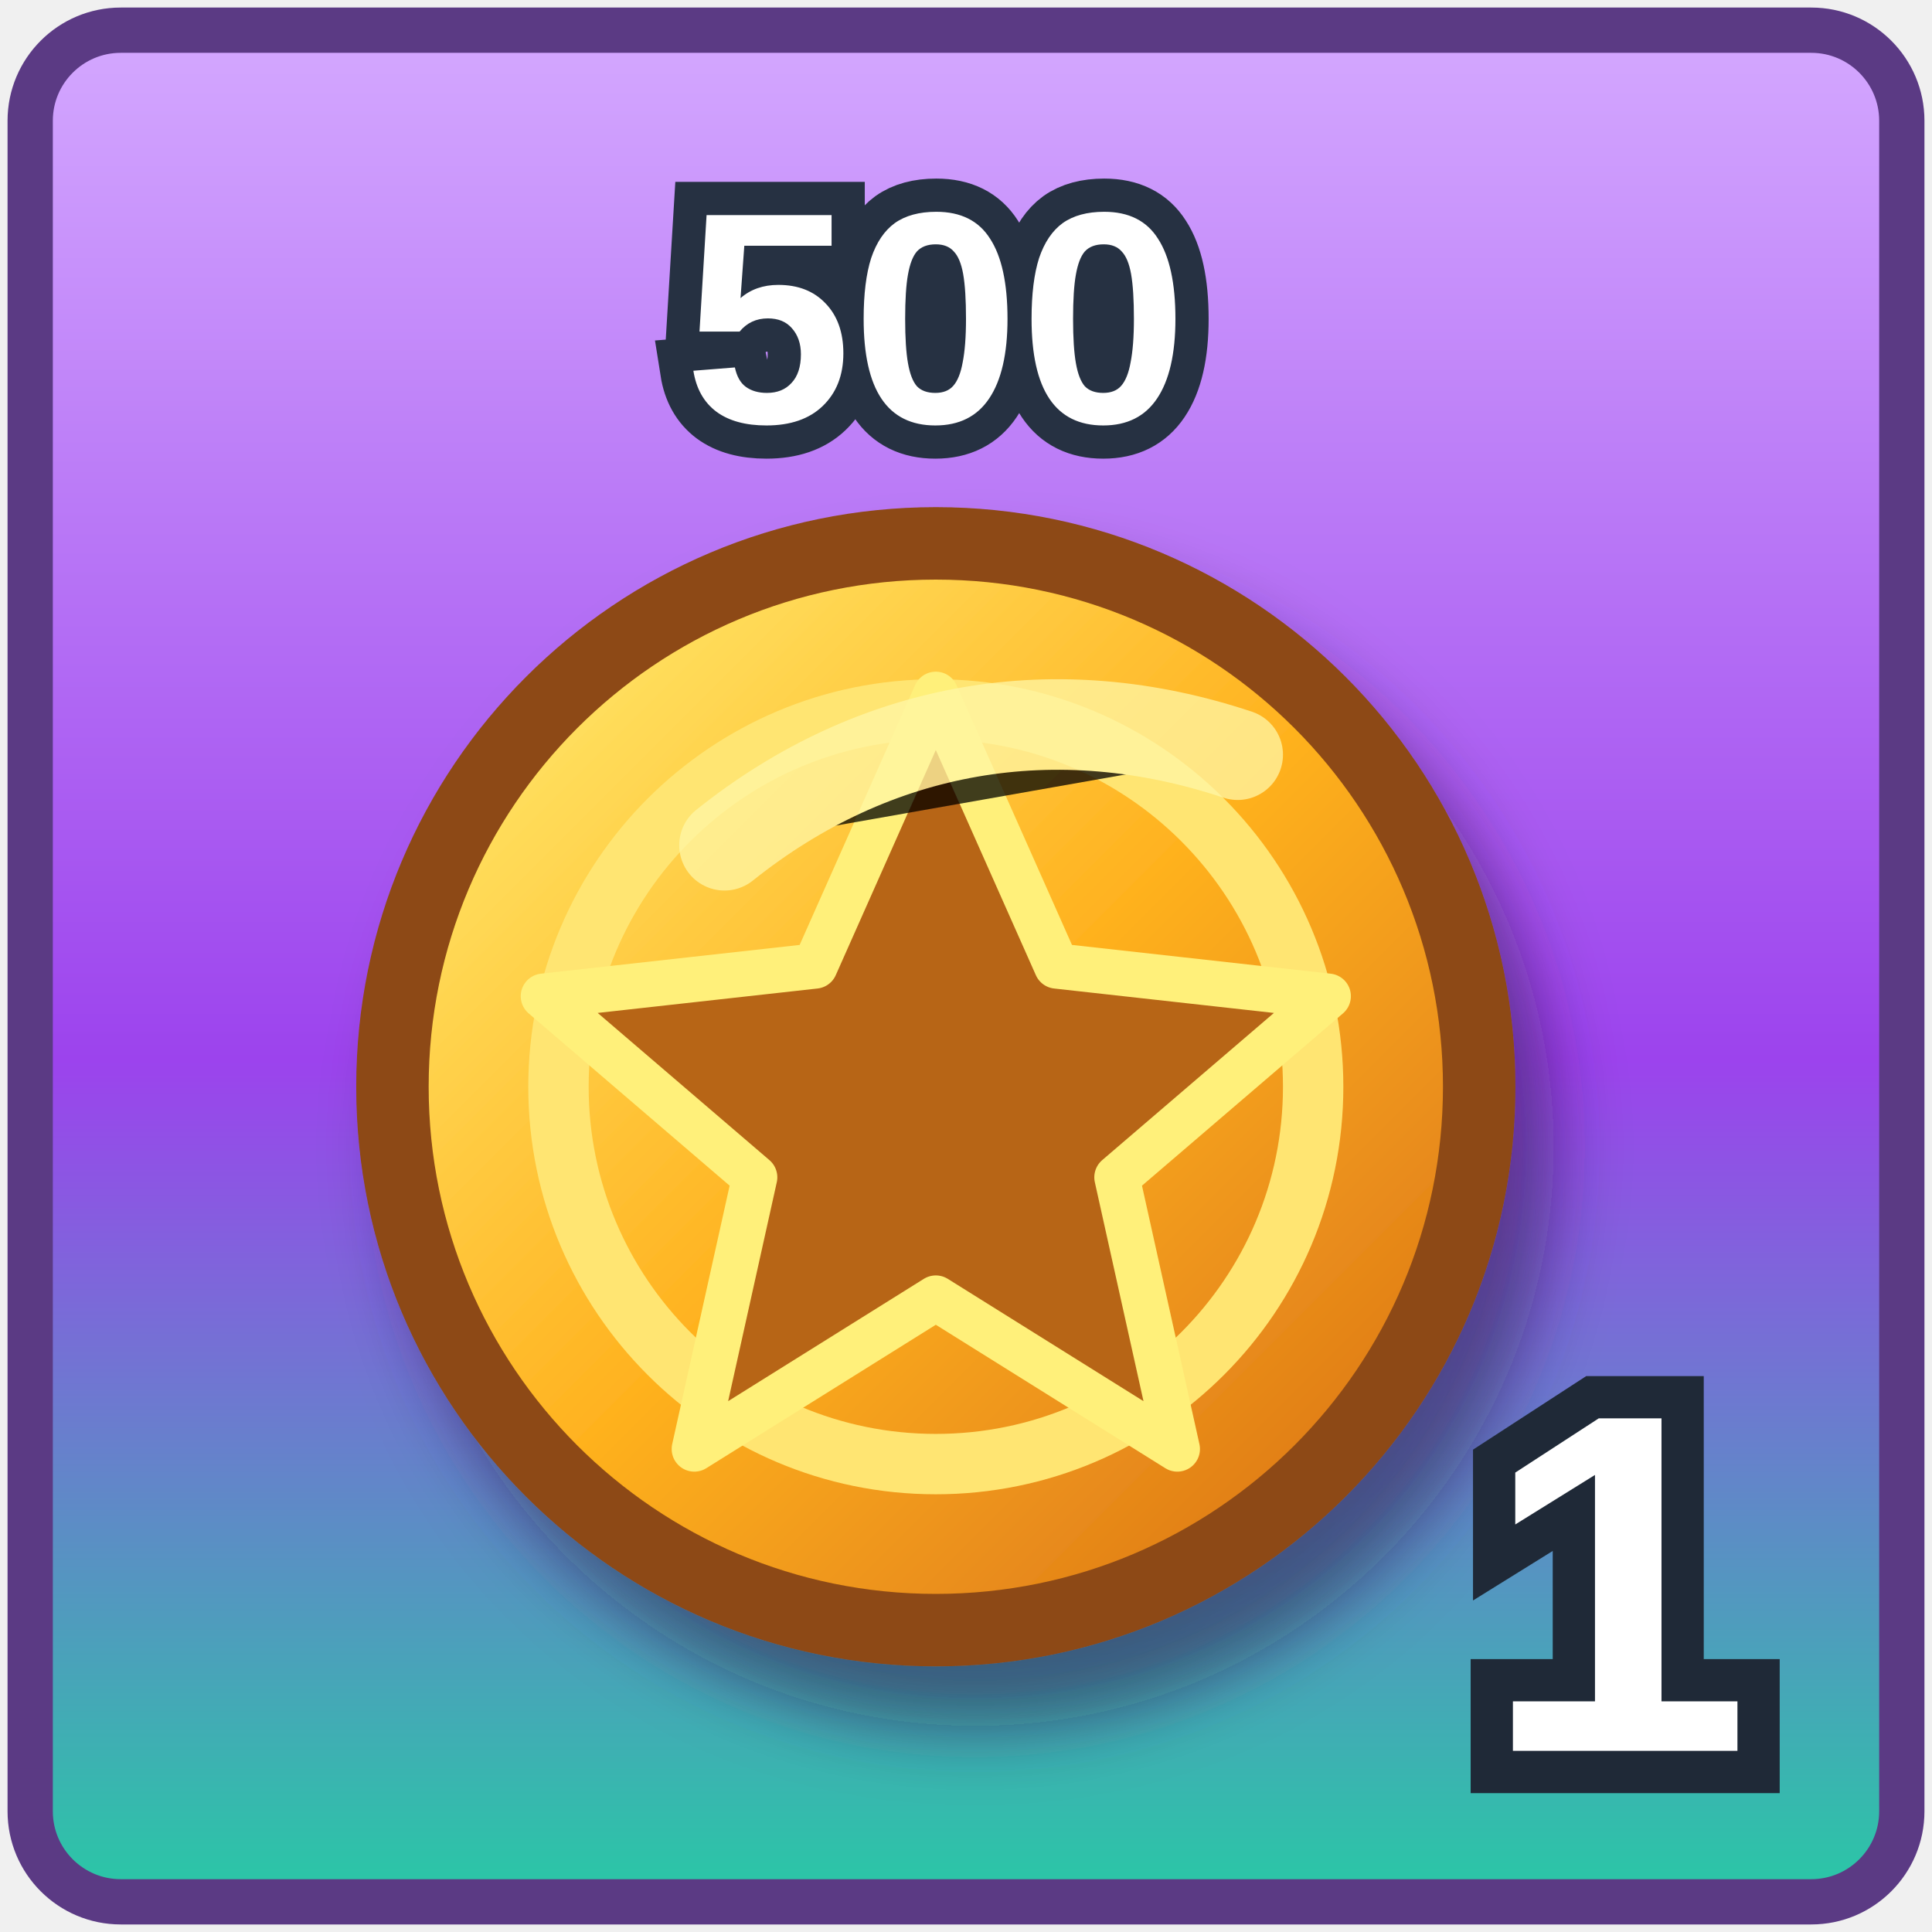
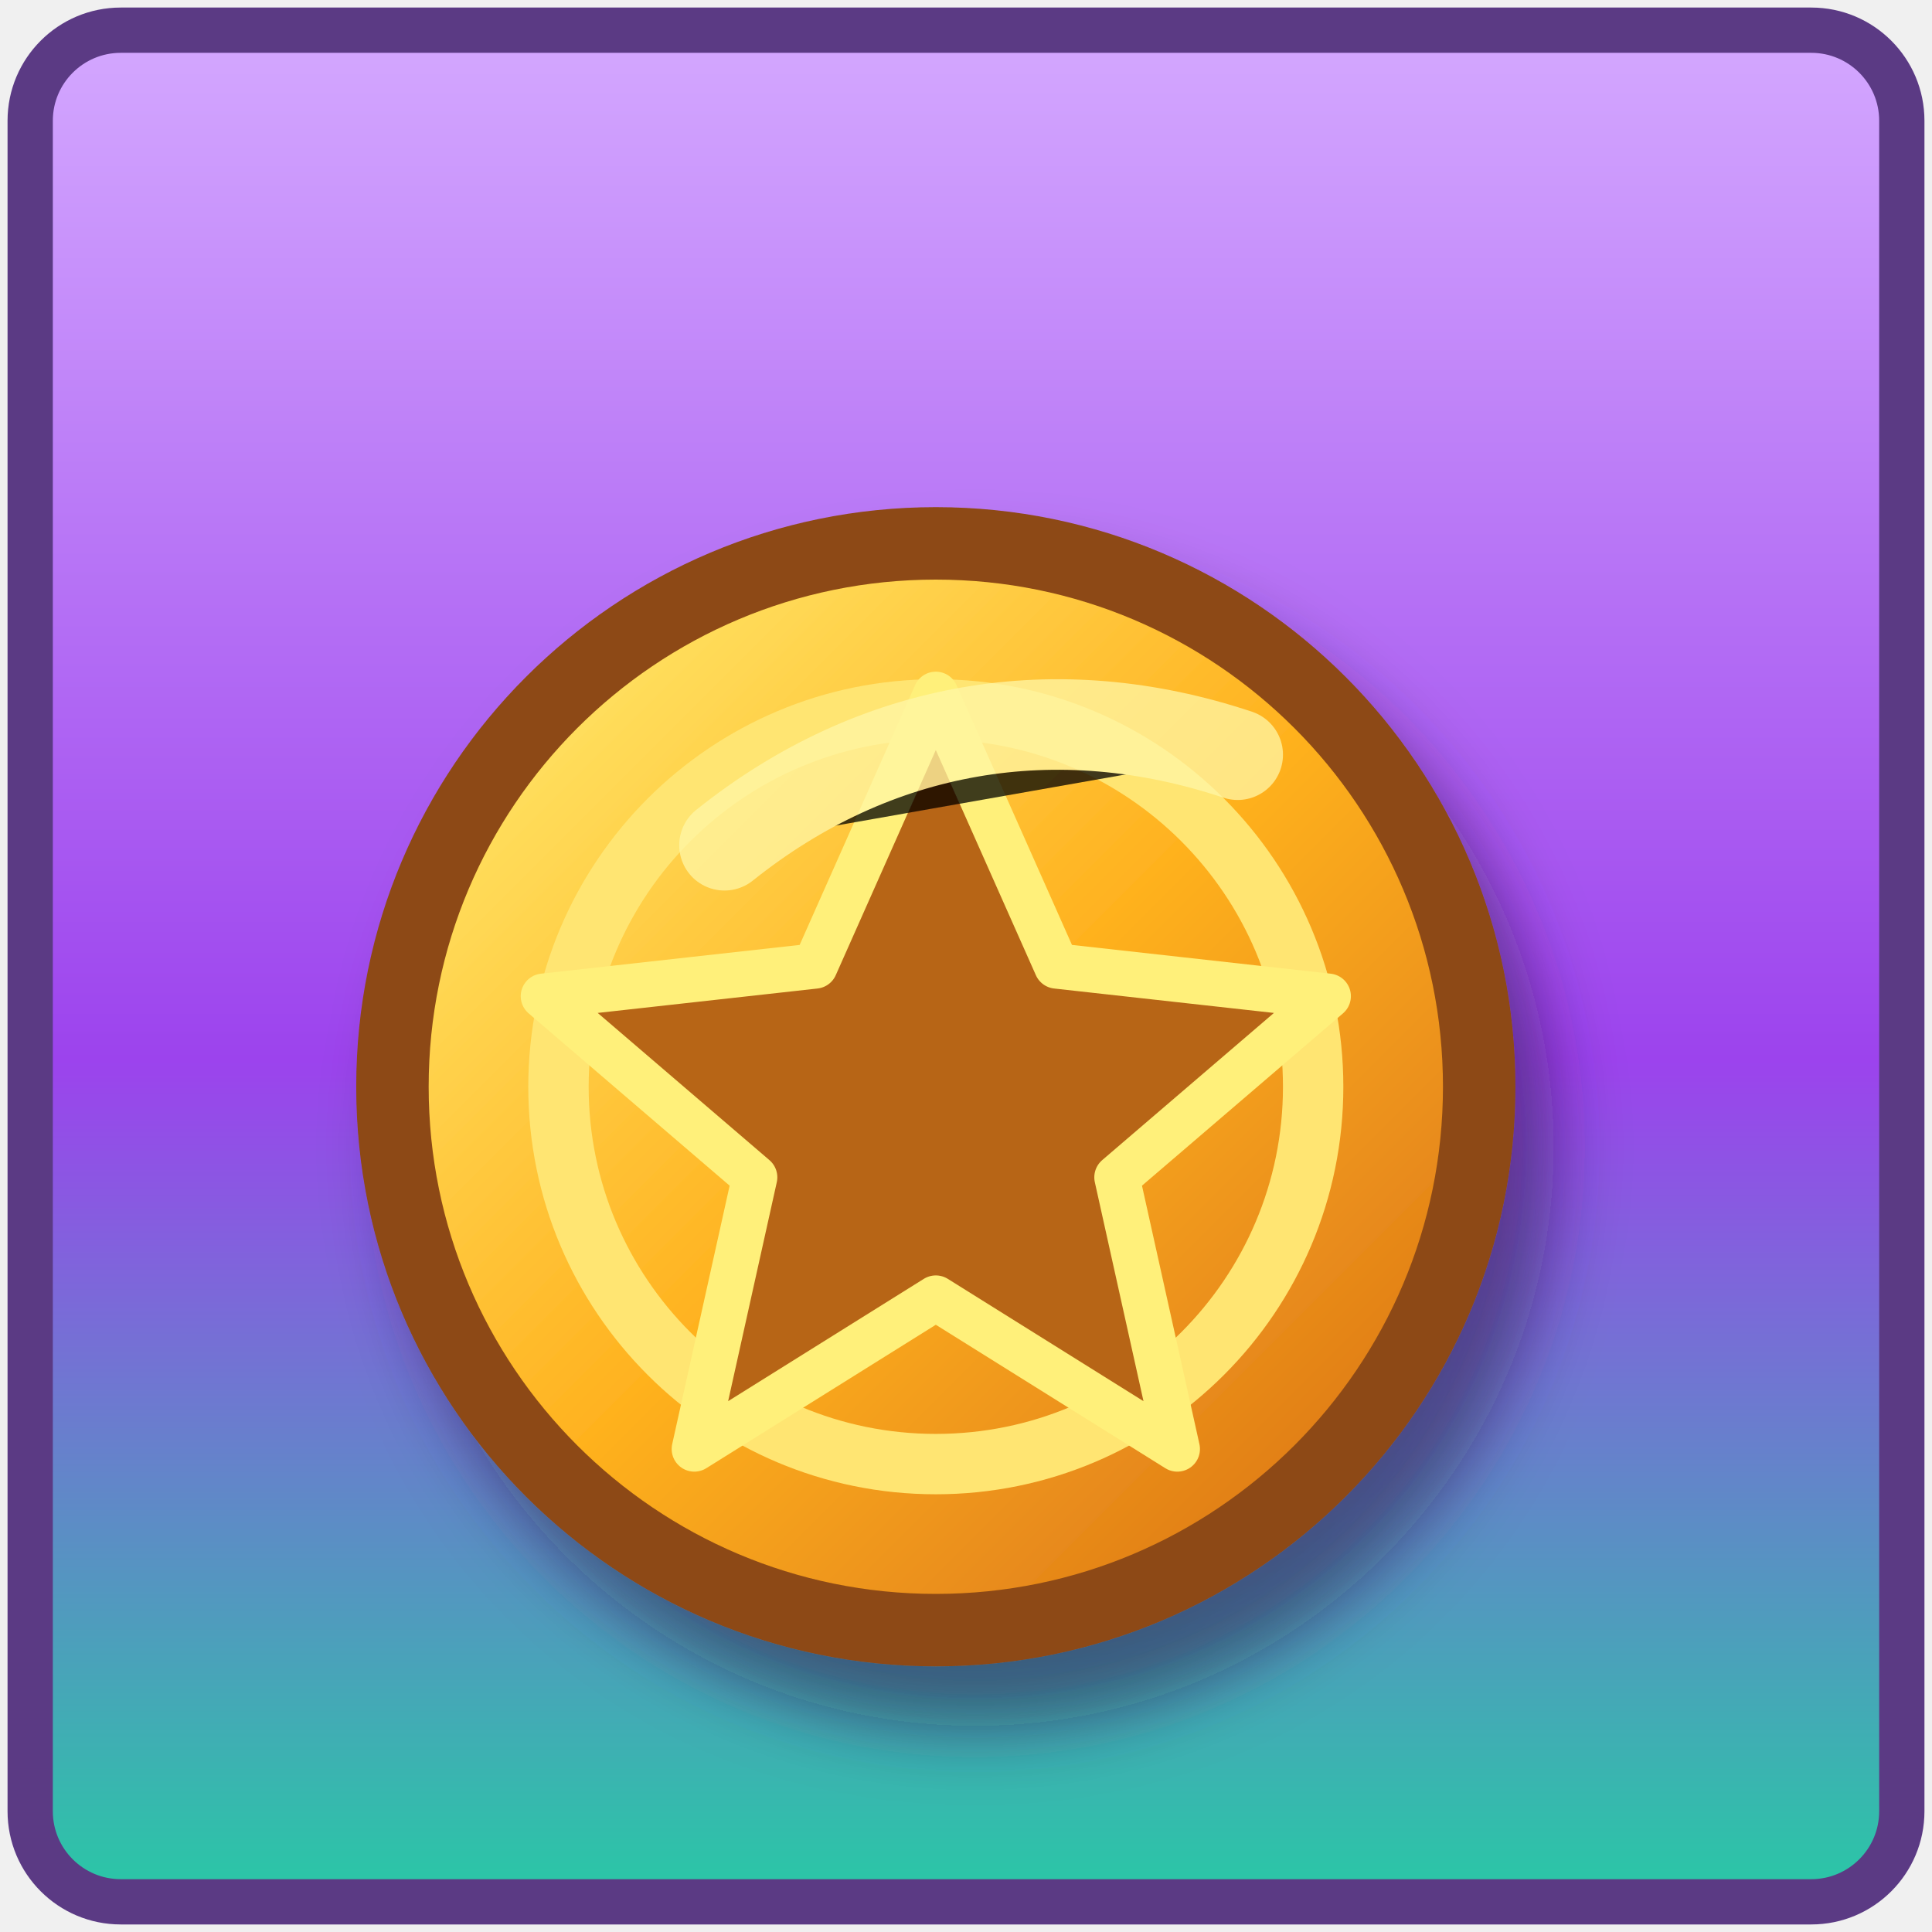
<svg xmlns="http://www.w3.org/2000/svg" viewBox="0 0 64 64">
  <defs>
    <linearGradient id="bg" x1="0" x2="0" y1="0" y2="1">
      <stop offset="0" stop-color="#d4a8ff" />
      <stop offset=".55" stop-color="#9c43ed" />
      <stop offset="1" stop-color="#28c9a5" />
    </linearGradient>
    <linearGradient id="coin" x1="0" x2="1" y1="0" y2="1">
      <stop offset="0" stop-color="#fff37a" />
      <stop offset=".5" stop-color="#ffb21f" />
      <stop offset="1" stop-color="#d46815" />
    </linearGradient>
    <filter id="shadow" x="-20%" y="-20%" width="140%" height="140%">
      <feDropShadow dx="1.3" dy="2" stdDeviation="1.1" flood-color="#261341" flood-opacity=".5" />
    </filter>
  </defs>
  <rect x="1" y="1" width="62" height="62" rx="3" fill="url(#bg)" stroke="#5b3a84" stroke-width="1.5" />
-   <text x="31" y="14" text-anchor="middle" font-family="Arial Black, Arial, sans-serif" font-size="10" font-weight="900" fill="#fff" stroke="#263142" stroke-width="2.2" paint-order="stroke">500</text>
  <g filter="url(#shadow)">
    <circle cx="31" cy="36" r="18" fill="url(#coin)" stroke="#8d4a12" stroke-width="2.4" />
    <circle cx="31" cy="36" r="12.5" fill="none" stroke="#ffe572" stroke-width="2" />
    <path d="M31 23 35 32l9 1-7 6 2 9-8-5-8 5 2-9-7-6 9-1Z" fill="#b76517" stroke="#fff07a" stroke-width="1.5" stroke-linejoin="round" />
    <path d="M24 28c5-4 11-5 17-3" stroke="#fff7a6" stroke-width="3" stroke-linecap="round" opacity=".75" />
  </g>
-   <text x="58" y="58" text-anchor="end" font-family="Arial Black, Arial, sans-serif" font-size="16" font-weight="900" fill="#fff" stroke="#1f2937" stroke-width="2.8" paint-order="stroke">1</text>
</svg>
